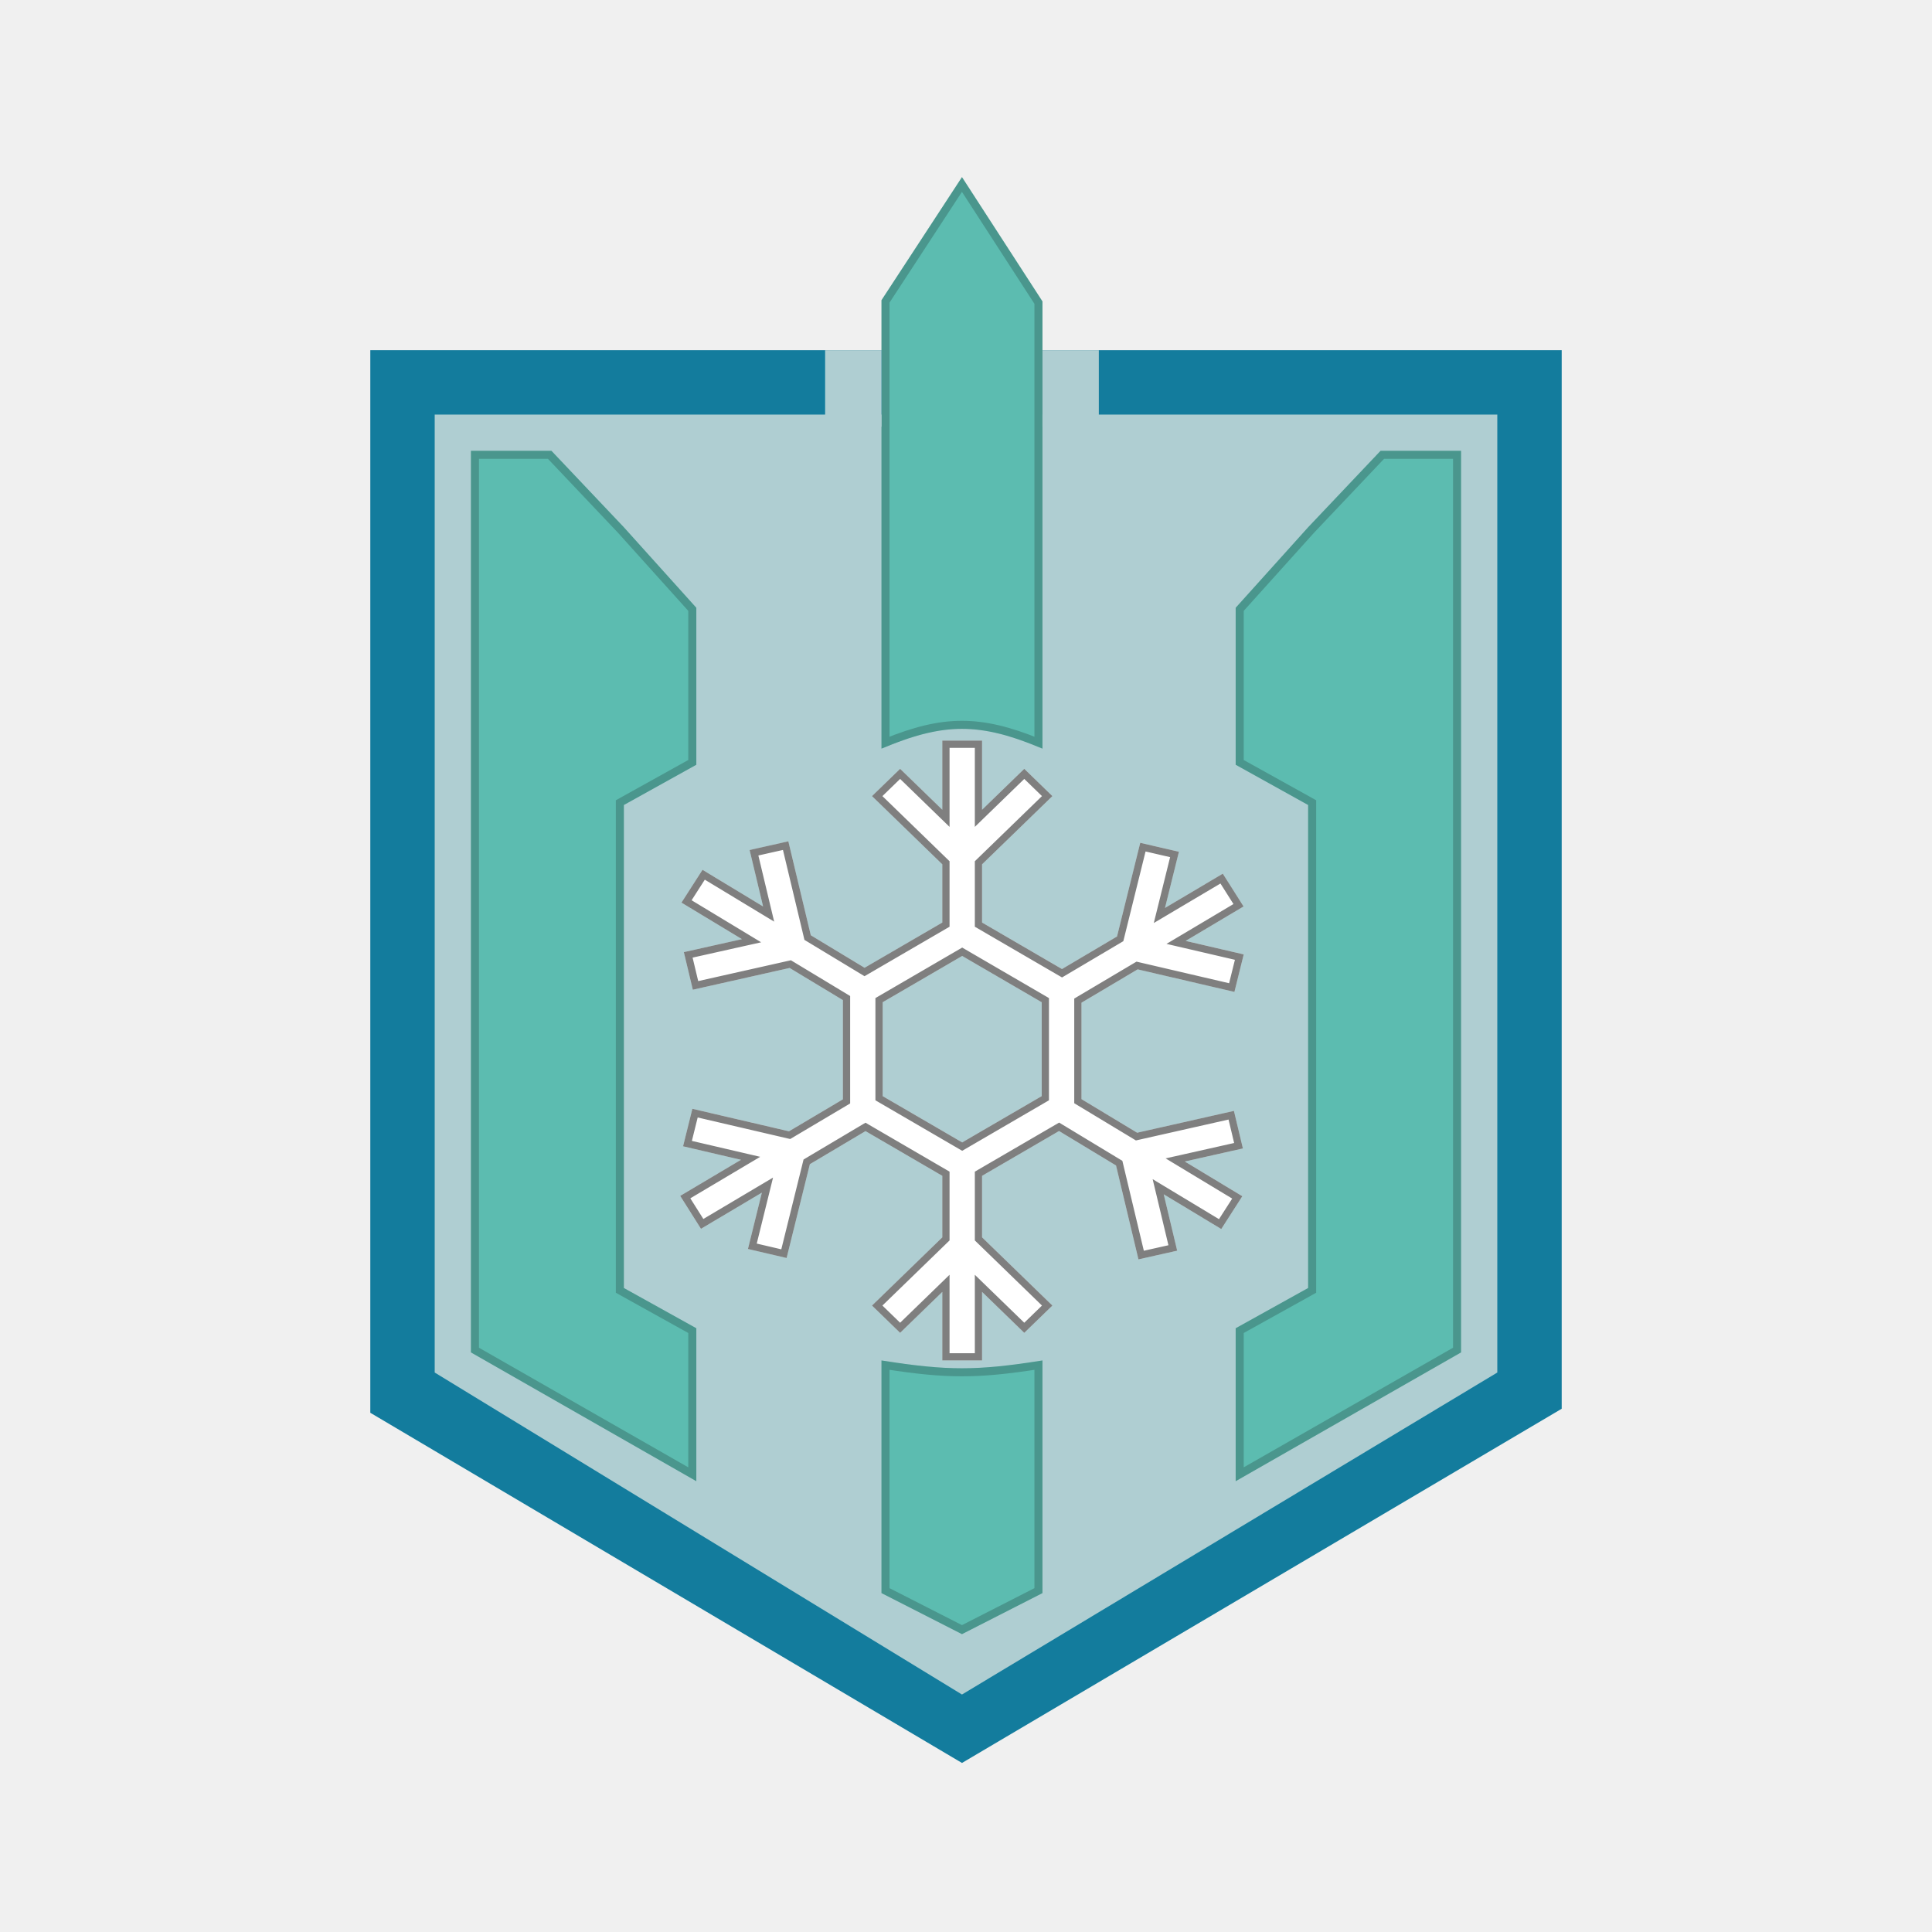
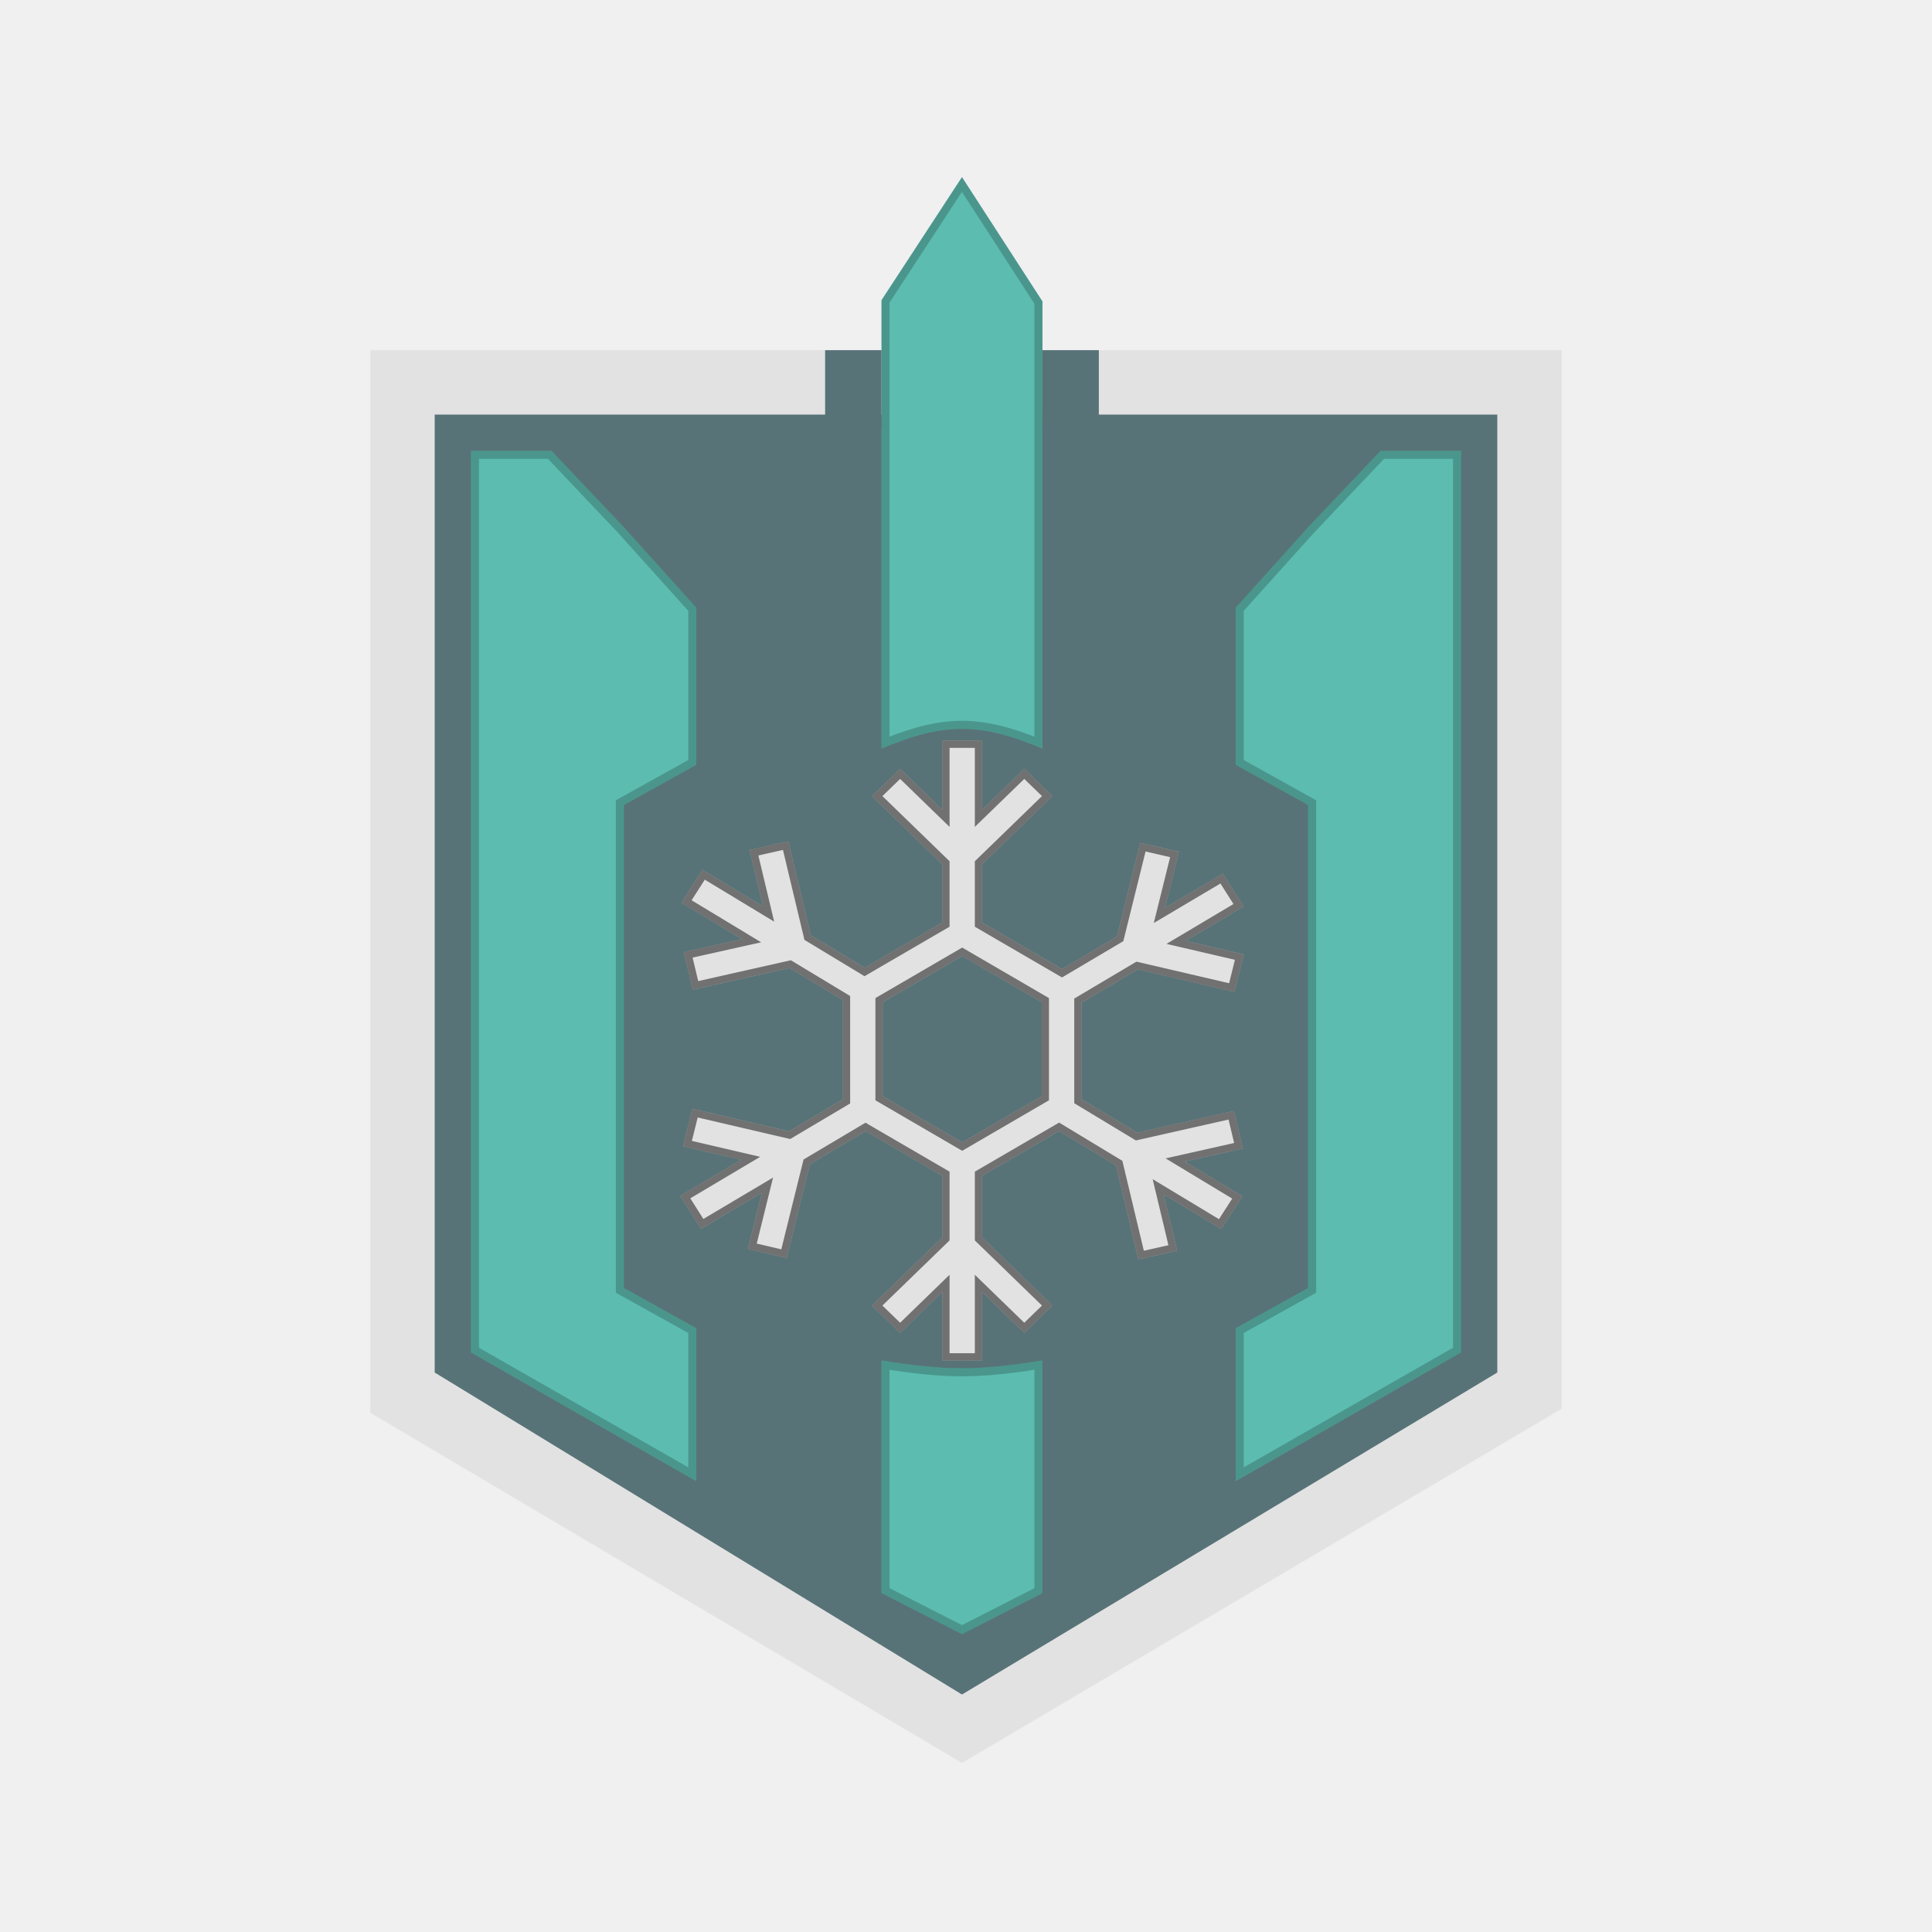
<svg xmlns="http://www.w3.org/2000/svg" width="240" height="240" viewBox="0 0 240 240" fill="none">
-   <path d="M119.5 219L46 175.5V43.5L194 43.5V175L119.5 219Z" fill="#137C9D" />
-   <path d="M119.5 210.5L54 170.5V51.5L186 51.5V170.5L119.5 210.5Z" fill="#AFCED2" />
-   <path d="M153.282 138L141.262 140.712L134.346 136.539V124.559L141.326 120.417L153.344 123.218L154.5 118.56L147.288 116.883L154.48 112.604L151.902 108.531L144.719 112.789L146.448 105.807L141.645 104.698L138.76 116.334L131.926 120.379L121.997 114.602V107.367L130.73 98.895L127.238 95.507L121.997 100.591V92H117.057V100.591L111.816 95.507L108.324 98.895L117.057 107.367V114.602L107.403 120.221L100.719 116.181L97.931 104.511L93.12 105.592L94.794 112.604L87.269 108.052L84.656 112.125L92.169 116.665L84.95 118.28L86.066 122.947L98.094 120.244L104.708 124.236V136.563L98.013 140.535L86.009 137.739L84.853 142.396L92.05 144.073L84.5 148.558L87.079 152.646L94.641 148.156L92.912 155.152L97.716 156.273L100.603 144.62L107.519 140.511L117.057 146.064V153.709L108.324 162.181L111.816 165.569L117.057 160.485V169H121.997V160.485L127.238 165.569L130.73 162.181L121.997 153.709V146.064L131.56 140.499L138.636 144.778L141.422 156.446L146.233 155.365L144.561 148.36L151.712 152.672L154.325 148.599L147.179 144.287L154.396 142.665L153.282 138ZM129.406 136.165L119.527 141.915L109.648 136.165V124.502L119.527 118.752L129.406 124.502V136.165Z" fill="white" />
+   <path d="M119.5 219L46 175.5V43.5L194 43.5V175L119.5 219Z" fill="#E2E2E2" />
+   <path d="M119.5 210.5L54 170.5V51.5L186 51.5V170.5L119.5 210.5Z" fill="#587377" />
+   <path d="M153.282 138L141.262 140.712L134.346 136.539V124.559L141.326 120.417L153.344 123.218L154.5 118.56L147.288 116.883L154.48 112.604L151.902 108.531L144.719 112.789L146.448 105.807L141.645 104.698L138.76 116.334L131.926 120.379L121.997 114.602V107.367L130.73 98.895L127.238 95.507L121.997 100.591V92H117.057V100.591L111.816 95.507L108.324 98.895L117.057 107.367V114.602L107.403 120.221L100.719 116.181L97.931 104.511L93.12 105.592L94.794 112.604L87.269 108.052L84.656 112.125L92.169 116.665L84.95 118.28L86.066 122.947L98.094 120.244L104.708 124.236V136.563L98.013 140.535L86.009 137.739L84.853 142.396L92.05 144.073L84.5 148.558L87.079 152.646L94.641 148.156L92.912 155.152L97.716 156.273L100.603 144.62L107.519 140.511L117.057 146.064V153.709L108.324 162.181L111.816 165.569L117.057 160.485V169H121.997V160.485L127.238 165.569L130.73 162.181L121.997 153.709V146.064L131.56 140.499L138.636 144.778L141.422 156.446L146.233 155.365L144.561 148.36L151.712 152.672L154.325 148.599L147.179 144.287L154.396 142.665L153.282 138ZM129.406 136.165L119.527 141.915L109.648 136.165V124.502L119.527 118.752L129.406 124.502V136.165Z" fill="#E2E2E2" />
  <path d="M153.853 142.326L147.081 143.848L145.988 144.093L146.947 144.672L153.696 148.745L151.569 152.061L144.794 147.974L143.874 147.42L144.124 148.464L145.69 155.026L141.757 155.909L139.074 144.673L139.03 144.49L138.869 144.393L131.793 140.114L131.565 139.976L131.334 140.11L121.771 145.675L121.547 145.806V146.064V153.709V153.9L121.684 154.032L130.084 162.181L127.238 164.942L122.31 160.162L121.547 159.421V160.485V168.55H117.507V160.485V159.421L116.744 160.162L111.816 164.942L108.97 162.181L117.371 154.032L117.507 153.9V153.709V146.064V145.806L117.284 145.675L107.745 140.122L107.517 139.989L107.289 140.124L100.373 144.233L100.212 144.329L100.167 144.511L97.386 155.734L93.459 154.817L95.078 148.264L95.336 147.22L94.411 147.769L87.225 152.035L85.127 148.709L92.28 144.46L93.242 143.889L92.152 143.635L85.4 142.062L86.339 138.278L97.91 140.973L98.087 141.014L98.242 140.922L104.938 136.95L105.158 136.819V136.563V124.236V123.982L104.941 123.851L98.326 119.859L98.172 119.766L97.995 119.805L86.4 122.411L85.493 118.619L92.267 117.104L93.361 116.86L92.402 116.28L85.284 111.979L87.411 108.664L94.561 112.989L95.482 113.546L95.232 112.5L93.663 105.931L97.596 105.047L100.282 116.286L100.325 116.469L100.487 116.566L107.17 120.606L107.398 120.744L107.629 120.609L117.284 114.991L117.507 114.861V114.602V107.367V107.176L117.371 107.044L108.97 98.895L111.816 96.134L116.744 100.914L117.507 101.655V100.591V92.45H121.547V100.591V101.655L122.31 100.914L127.238 96.134L130.084 98.895L121.684 107.044L121.547 107.176V107.367V114.602V114.861L121.771 114.991L131.699 120.768L131.928 120.9L132.155 120.766L138.989 116.722L139.151 116.626L139.197 116.443L141.975 105.236L145.902 106.143L144.283 112.68L144.024 113.724L144.949 113.176L151.755 109.141L153.853 112.454L147.058 116.496L146.097 117.068L147.186 117.321L153.953 118.895L153.014 122.679L141.428 119.979L141.252 119.938L141.096 120.03L134.116 124.172L133.896 124.303V124.559V136.539V136.793L134.114 136.924L141.029 141.097L141.184 141.191L141.361 141.151L152.948 138.537L153.853 142.326ZM129.633 136.554L129.856 136.424V136.165V124.502V124.243L129.633 124.113L119.754 118.363L119.527 118.231L119.301 118.363L109.421 124.113L109.198 124.243V124.502V136.165V136.424L109.421 136.554L119.301 142.304L119.527 142.435L119.754 142.304L129.633 136.554Z" stroke="black" stroke-opacity="0.5" stroke-width="0.9" />
  <path d="M109.5 37.292L119.5 22L129.5 37.443V93C121.722 89.723 117.278 89.723 109.5 93V37.292Z" fill="#5CBCB0" />
  <path d="M110 92.252V37.441L119.498 22.917L129 37.591V92.252C125.403 90.79 122.462 90.042 119.5 90.042C116.538 90.042 113.597 90.79 110 92.252Z" stroke="black" stroke-opacity="0.2" />
  <path d="M129.5 197.9L119.5 203L109.5 197.9V169C117.667 170.295 121.333 170.295 129.5 169V197.9Z" fill="#5CBCB0" />
  <path d="M129 169.584V197.594L119.5 202.439L110 197.594V169.584C117.629 170.766 121.371 170.766 129 169.584Z" stroke="black" stroke-opacity="0.2" />
  <path d="M153.5 165L162.5 160V100L153.5 95V75.5L162.5 65.5L171.5 56H181.5V168L153.5 184V165Z" fill="#5CBCB0" />
  <path d="M181 167.71L154 183.138V165.294L162.743 160.437L163 160.294V160V100V99.706L162.743 99.563L154 94.706V75.692L162.867 65.839L171.715 56.5H181V167.71Z" stroke="black" stroke-opacity="0.2" />
  <path d="M86.5 165L77.5 160V100L86.5 95V75.5L77.5 65.5L68.5 56H58.5V168L86.5 184V165Z" fill="#5CBCB0" />
  <path d="M59 167.71L86 183.138V165.294L77.257 160.437L77 160.294V160V100V99.706L77.257 99.563L86 94.706V75.692L77.133 65.839L68.285 56.5H59V167.71Z" stroke="black" stroke-opacity="0.2" />
-   <path d="M102.5 43.5H109.5V53H102.5V43.5Z" fill="#AFCED2" />
-   <path d="M129.5 43.5H136.5V53H129.5V43.5Z" fill="#AFCED2" />
+   <path d="M102.5 43.5H109.5V53H102.5V43.5Z" fill="#587377" />
+   <path d="M129.5 43.5H136.5V53H129.5V43.5Z" fill="#587377" />
</svg>
